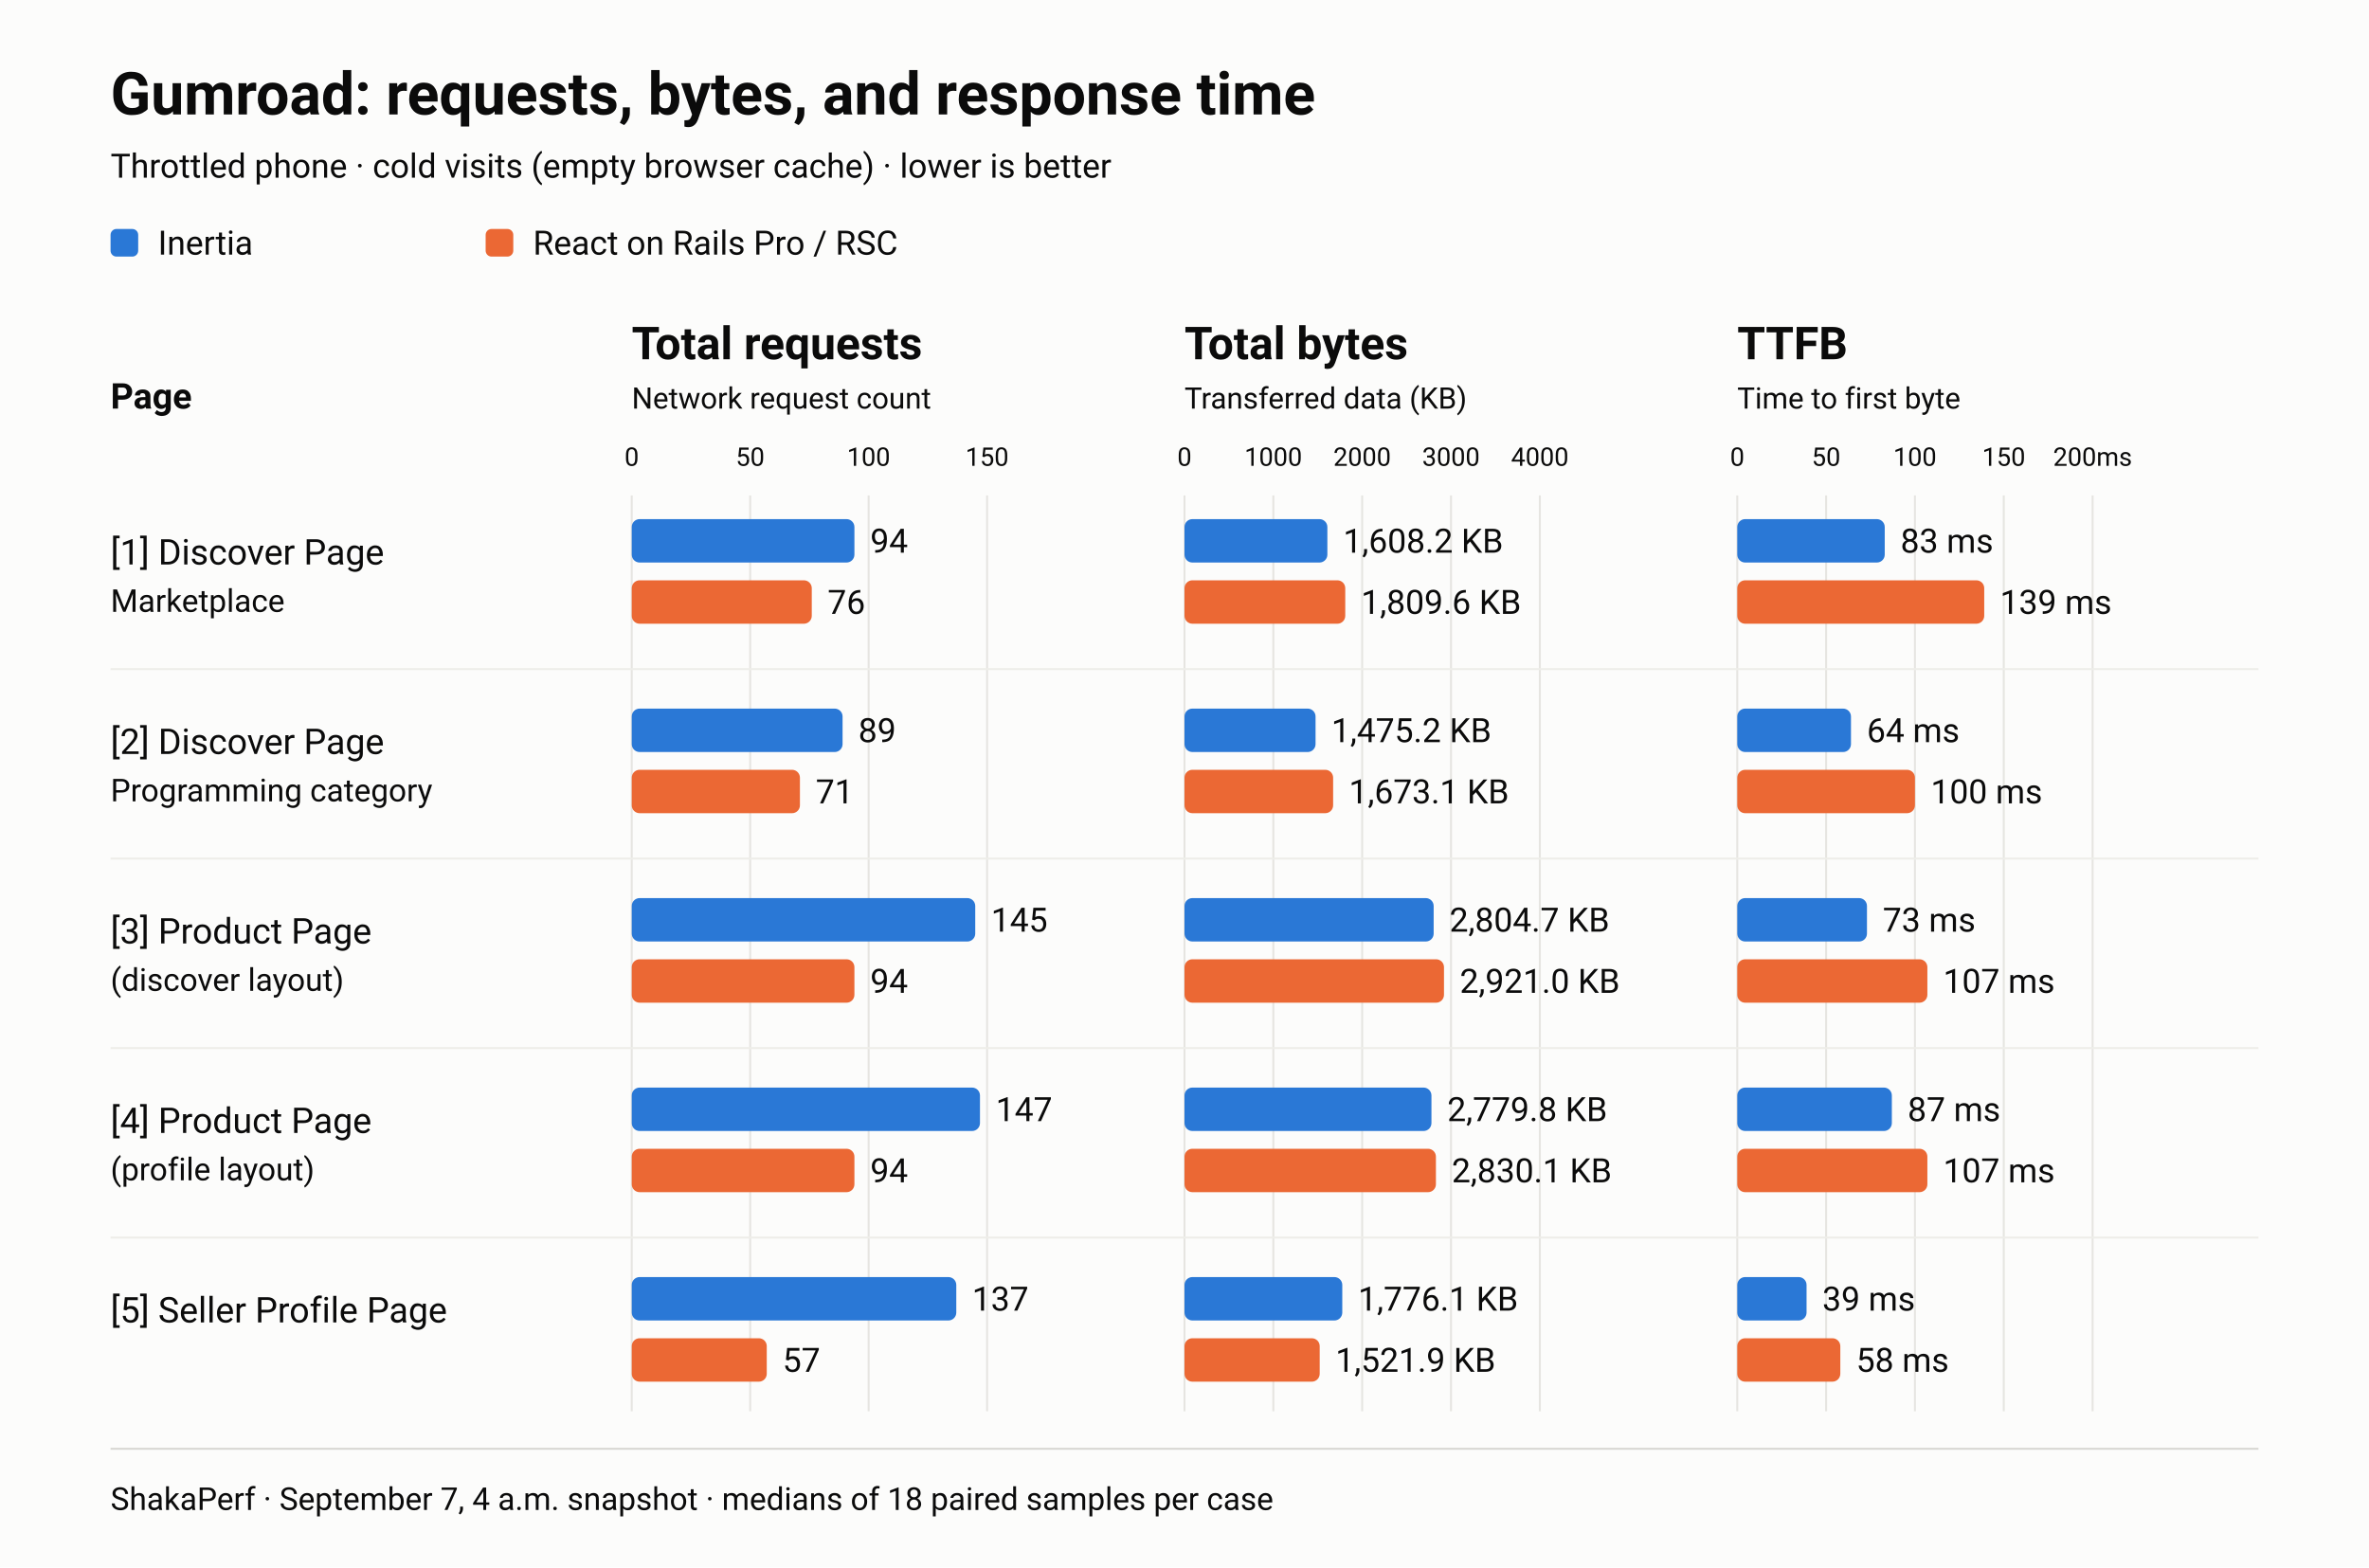
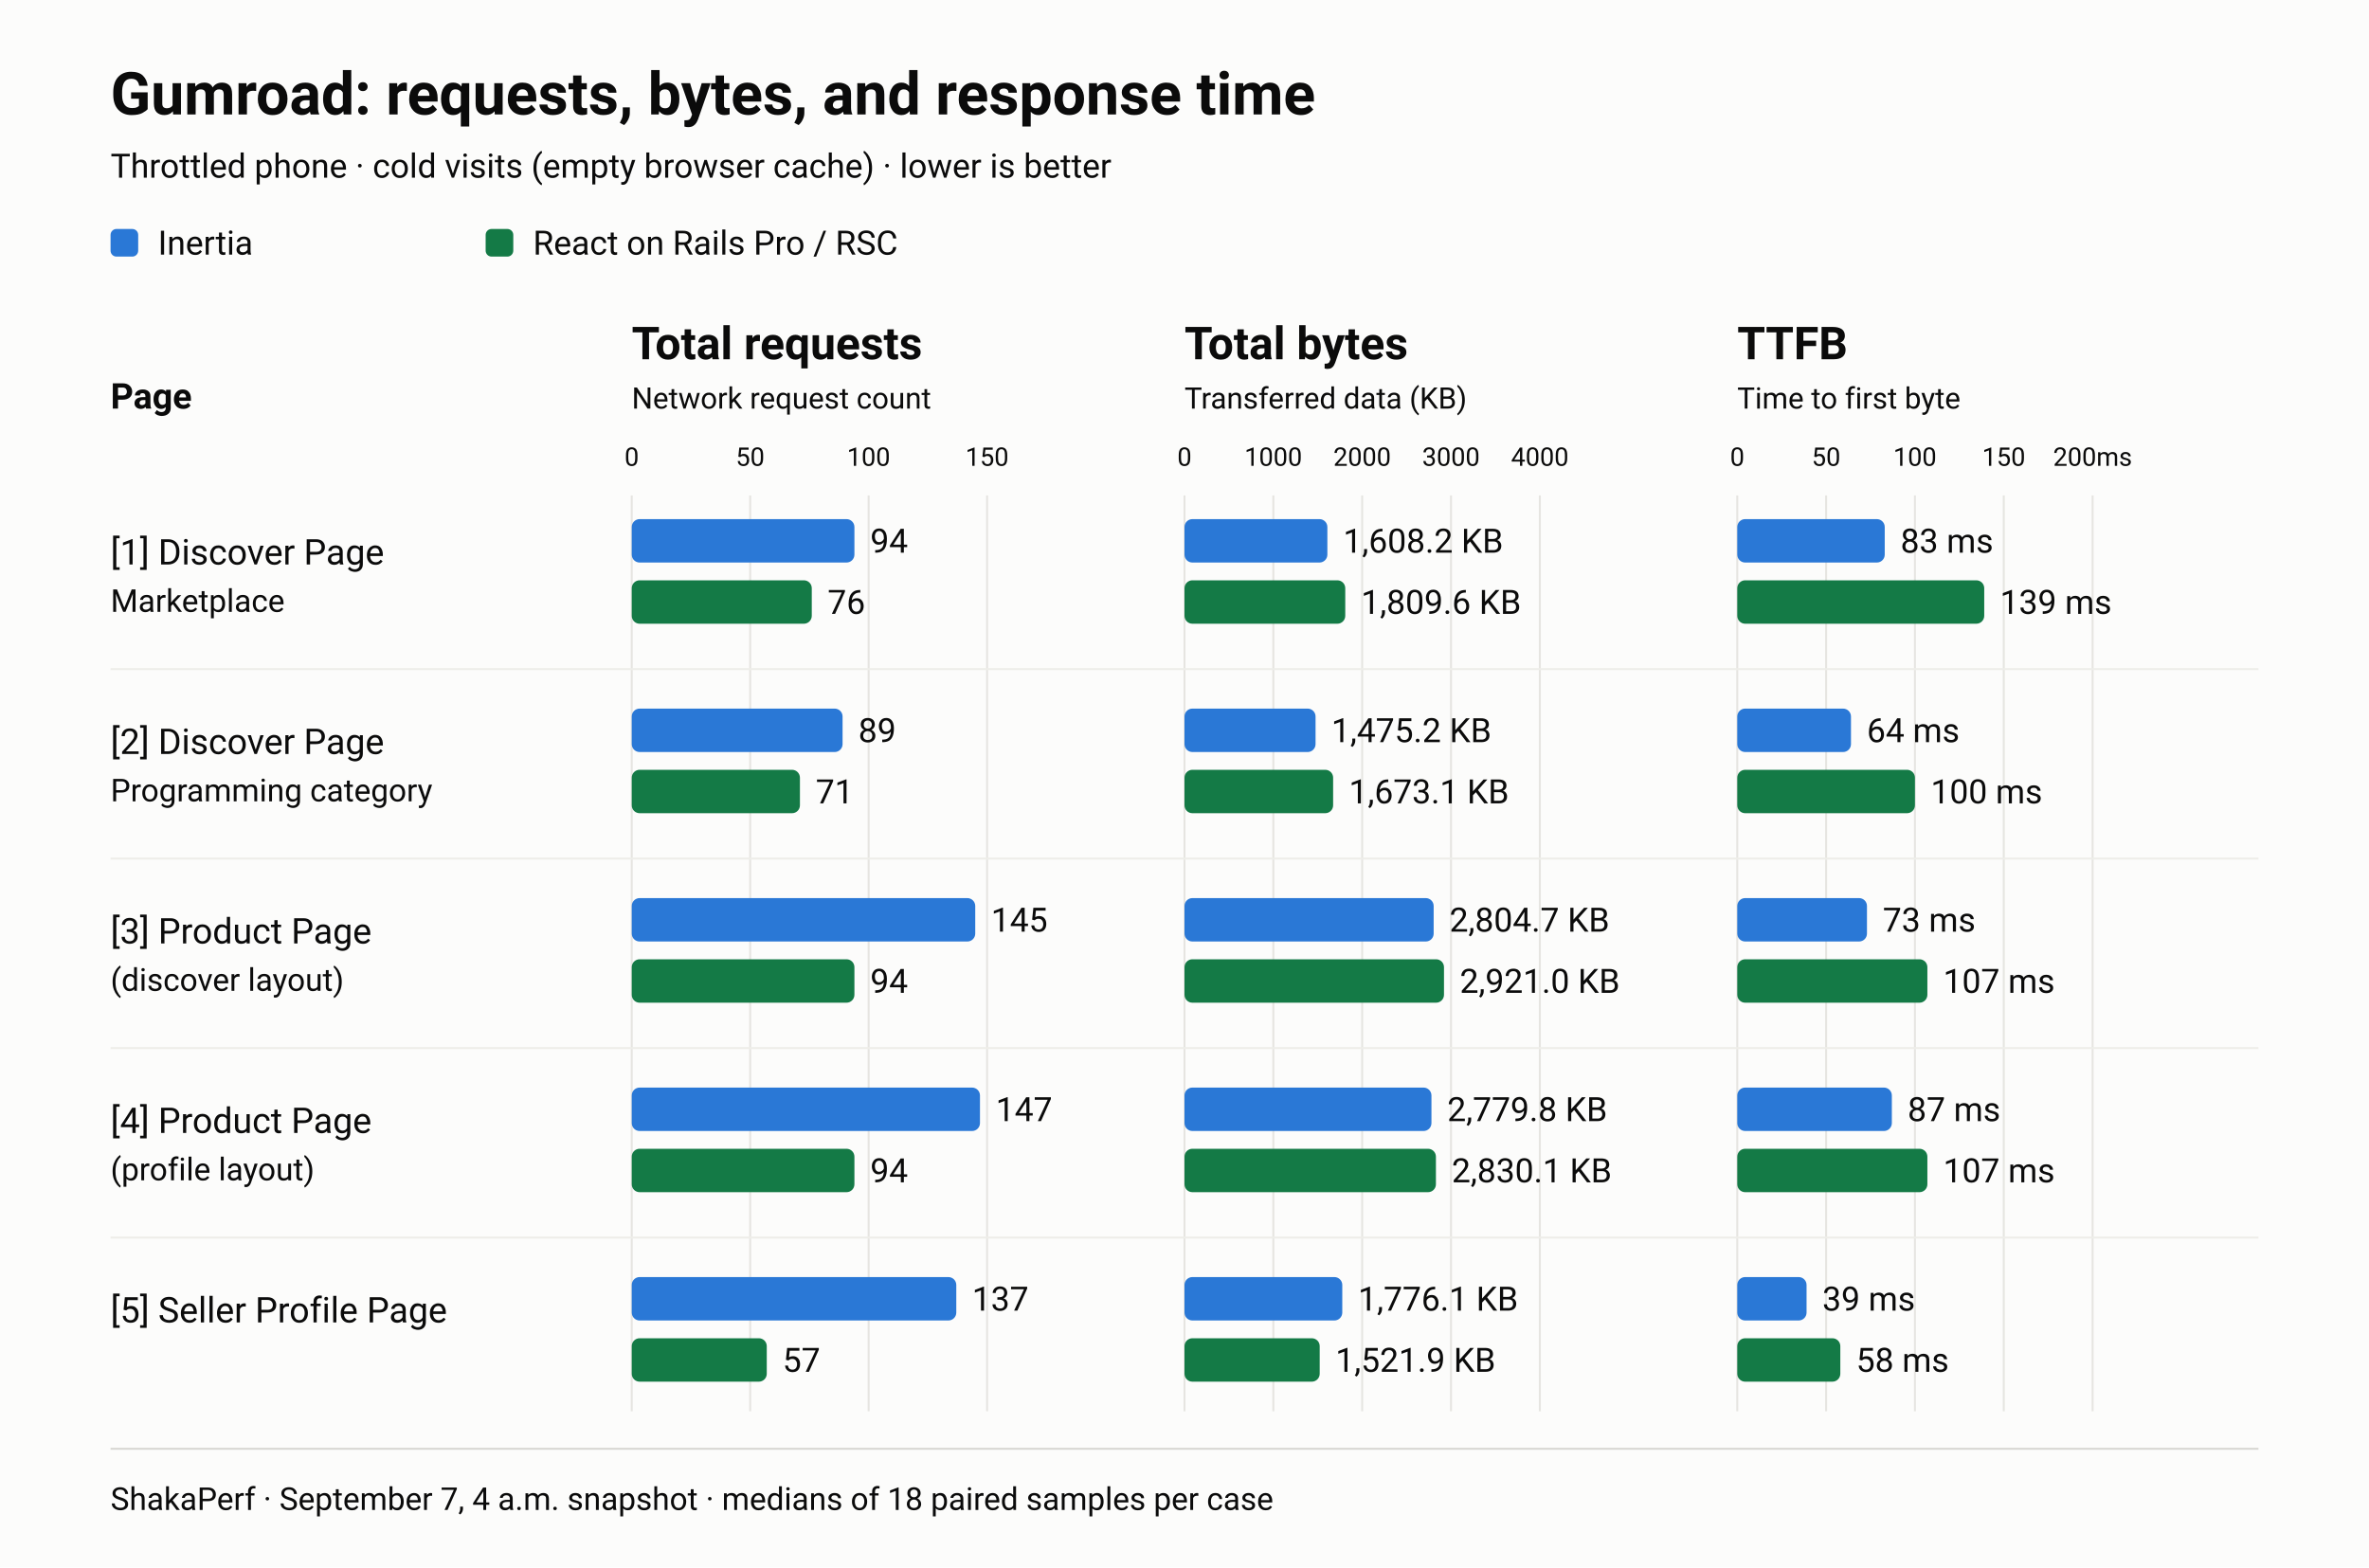
<svg xmlns="http://www.w3.org/2000/svg" aria-labelledby="title description" font-family="ui-sans-serif,-apple-system,'Segoe UI',Roboto,Helvetica,Arial,sans-serif" viewBox="0 0 1200 794">
  <path fill="#fcfcfb" d="M0 0h1200v794H0z" />
  <text x="56" y="58" fill="#0b0b0b" font-size="30" font-weight="650">Gumroad: requests, bytes, and response time</text>
  <text x="56" y="90" fill="#0b0b0b" font-size="17">Throttled phone · cold visits (empty browser cache) · lower is better</text>
  <rect width="14" height="14" x="56" y="116" fill="#2a78d6" rx="3" />
  <text x="80" y="129" fill="#0b0b0b" font-size="17">Inertia</text>
-   <rect width="14" height="14" x="246" y="116" fill="#eb6834" rx="3" />
+   <rect width="14" height="14" x="246" y="116" fill="#147a46" rx="3" />
  <text x="270" y="129" fill="#0b0b0b" font-size="17">React on Rails Pro / RSC</text>
  <text x="320" y="182" fill="#0b0b0b" font-size="23" font-weight="650">Total requests</text>
  <text x="320" y="207" fill="#0b0b0b" font-size="15">Network request count</text>
  <path stroke="#e6e5e1" d="M320 251v464" />
  <text x="320" y="236" fill="#0b0b0b" font-size="13" text-anchor="middle">0</text>
  <path stroke="#e6e5e1" d="M380 251v464" />
  <text x="380" y="236" fill="#0b0b0b" font-size="13" text-anchor="middle">50</text>
  <path stroke="#e6e5e1" d="M440 251v464" />
  <text x="440" y="236" fill="#0b0b0b" font-size="13" text-anchor="middle">100</text>
  <path stroke="#e6e5e1" d="M500 251v464" />
  <text x="500" y="236" fill="#0b0b0b" font-size="13" text-anchor="middle">150</text>
  <text x="600" y="182" fill="#0b0b0b" font-size="23" font-weight="650">Total bytes</text>
  <text x="600" y="207" fill="#0b0b0b" font-size="15">Transferred data (KB)</text>
  <path stroke="#e6e5e1" d="M600 251v464" />
  <text x="600" y="236" fill="#0b0b0b" font-size="13" text-anchor="middle">0</text>
  <path stroke="#e6e5e1" d="M645 251v464" />
  <text x="645" y="236" fill="#0b0b0b" font-size="13" text-anchor="middle">1000</text>
  <path stroke="#e6e5e1" d="M690 251v464" />
  <text x="690" y="236" fill="#0b0b0b" font-size="13" text-anchor="middle">2000</text>
  <path stroke="#e6e5e1" d="M735 251v464" />
  <text x="735" y="236" fill="#0b0b0b" font-size="13" text-anchor="middle">3000</text>
  <path stroke="#e6e5e1" d="M780 251v464" />
  <text x="780" y="236" fill="#0b0b0b" font-size="13" text-anchor="middle">4000</text>
  <text x="880" y="182" fill="#0b0b0b" font-size="23" font-weight="650">TTFB</text>
  <text x="880" y="207" fill="#0b0b0b" font-size="15">Time to first byte</text>
  <path stroke="#e6e5e1" d="M880 251v464" />
  <text x="880" y="236" fill="#0b0b0b" font-size="13" text-anchor="middle">0</text>
  <path stroke="#e6e5e1" d="M925 251v464" />
  <text x="925" y="236" fill="#0b0b0b" font-size="13" text-anchor="middle">50</text>
  <path stroke="#e6e5e1" d="M970 251v464" />
  <text x="970" y="236" fill="#0b0b0b" font-size="13" text-anchor="middle">100</text>
  <path stroke="#e6e5e1" d="M1015 251v464" />
  <text x="1015" y="236" fill="#0b0b0b" font-size="13" text-anchor="middle">150</text>
  <path stroke="#e6e5e1" d="M1060 251v464" />
  <text x="1060" y="236" fill="#0b0b0b" font-size="13" text-anchor="middle">200ms</text>
  <text x="56" y="207" fill="#0b0b0b" font-size="18" font-weight="650">Page</text>
  <text x="56" y="286" fill="#0b0b0b" font-size="18">[1] Discover Page</text>
  <text x="56" y="310" fill="#0b0b0b" font-size="16">Marketplace</text>
  <g data-case="discover-page-marketplace-cold-landing-phone-8ef6e0c4" data-metric="downloads-count" data-side="control" data-value="94">
    <rect width="112.8" height="22" x="320" y="263" fill="#2a78d6" rx="4" />
    <text x="440.8" y="280" fill="#0b0b0b" font-size="17">94</text>
  </g>
  <g data-case="discover-page-marketplace-cold-landing-phone-8ef6e0c4" data-metric="downloads-count" data-side="experiment" data-value="76">
-     <rect width="91.2" height="22" x="320" y="294" fill="#eb6834" rx="4" />
+     <rect width="91.2" height="22" x="320" y="294" fill="#147a46" rx="4" />
    <text x="419.2" y="311" fill="#0b0b0b" font-size="17">76</text>
  </g>
  <g data-case="discover-page-marketplace-cold-landing-phone-8ef6e0c4" data-metric="downloads" data-side="control" data-value="1608.2">
    <rect width="72.369" height="22" x="600" y="263" fill="#2a78d6" rx="4" />
    <text x="680.369" y="280" fill="#0b0b0b" font-size="17">1,608.2 KB</text>
  </g>
  <g data-case="discover-page-marketplace-cold-landing-phone-8ef6e0c4" data-metric="downloads" data-side="experiment" data-value="1809.6">
-     <rect width="81.432" height="22" x="600" y="294" fill="#eb6834" rx="4" />
+     <rect width="81.432" height="22" x="600" y="294" fill="#147a46" rx="4" />
    <text x="689.432" y="311" fill="#0b0b0b" font-size="17">1,809.6 KB</text>
  </g>
  <g data-case="discover-page-marketplace-cold-landing-phone-8ef6e0c4" data-metric="TTFB" data-side="control" data-value="83">
    <rect width="74.7" height="22" x="880" y="263" fill="#2a78d6" rx="4" />
    <text x="962.7" y="280" fill="#0b0b0b" font-size="17">83 ms</text>
  </g>
  <g data-case="discover-page-marketplace-cold-landing-phone-8ef6e0c4" data-metric="TTFB" data-side="experiment" data-value="139">
-     <rect width="125.1" height="22" x="880" y="294" fill="#eb6834" rx="4" />
+     <rect width="125.1" height="22" x="880" y="294" fill="#147a46" rx="4" />
    <text x="1013.1" y="311" fill="#0b0b0b" font-size="17">139 ms</text>
  </g>
  <path stroke="#eeede9" d="M56 339h1088" />
  <text x="56" y="382" fill="#0b0b0b" font-size="18">[2] Discover Page</text>
  <text x="56" y="406" fill="#0b0b0b" font-size="16">Programming category</text>
  <g data-case="discover-page-programming-category-cold-landing-phone-1c5da78b" data-metric="downloads-count" data-side="control" data-value="89">
    <rect width="106.8" height="22" x="320" y="359" fill="#2a78d6" rx="4" />
    <text x="434.8" y="376" fill="#0b0b0b" font-size="17">89</text>
  </g>
  <g data-case="discover-page-programming-category-cold-landing-phone-1c5da78b" data-metric="downloads-count" data-side="experiment" data-value="71">
-     <rect width="85.2" height="22" x="320" y="390" fill="#eb6834" rx="4" />
+     <rect width="85.2" height="22" x="320" y="390" fill="#147a46" rx="4" />
    <text x="413.2" y="407" fill="#0b0b0b" font-size="17">71</text>
  </g>
  <g data-case="discover-page-programming-category-cold-landing-phone-1c5da78b" data-metric="downloads" data-side="control" data-value="1475.2">
    <rect width="66.384" height="22" x="600" y="359" fill="#2a78d6" rx="4" />
    <text x="674.384" y="376" fill="#0b0b0b" font-size="17">1,475.2 KB</text>
  </g>
  <g data-case="discover-page-programming-category-cold-landing-phone-1c5da78b" data-metric="downloads" data-side="experiment" data-value="1673.1">
-     <rect width="75.289" height="22" x="600" y="390" fill="#eb6834" rx="4" />
+     <rect width="75.289" height="22" x="600" y="390" fill="#147a46" rx="4" />
    <text x="683.289" y="407" fill="#0b0b0b" font-size="17">1,673.1 KB</text>
  </g>
  <g data-case="discover-page-programming-category-cold-landing-phone-1c5da78b" data-metric="TTFB" data-side="control" data-value="64">
    <rect width="57.6" height="22" x="880" y="359" fill="#2a78d6" rx="4" />
    <text x="945.6" y="376" fill="#0b0b0b" font-size="17">64 ms</text>
  </g>
  <g data-case="discover-page-programming-category-cold-landing-phone-1c5da78b" data-metric="TTFB" data-side="experiment" data-value="100">
-     <rect width="90" height="22" x="880" y="390" fill="#eb6834" rx="4" />
+     <rect width="90" height="22" x="880" y="390" fill="#147a46" rx="4" />
    <text x="978" y="407" fill="#0b0b0b" font-size="17">100 ms</text>
  </g>
  <path stroke="#eeede9" d="M56 435h1088" />
  <text x="56" y="478" fill="#0b0b0b" font-size="18">[3] Product Page</text>
  <text x="56" y="502" fill="#0b0b0b" font-size="16">(discover layout)</text>
  <g data-case="product-page-discover-layout-cold-landing-phone-2c2049e0" data-metric="downloads-count" data-side="control" data-value="145">
    <rect width="174" height="22" x="320" y="455" fill="#2a78d6" rx="4" />
    <text x="502" y="472" fill="#0b0b0b" font-size="17">145</text>
  </g>
  <g data-case="product-page-discover-layout-cold-landing-phone-2c2049e0" data-metric="downloads-count" data-side="experiment" data-value="94">
-     <rect width="112.8" height="22" x="320" y="486" fill="#eb6834" rx="4" />
+     <rect width="112.8" height="22" x="320" y="486" fill="#147a46" rx="4" />
    <text x="440.8" y="503" fill="#0b0b0b" font-size="17">94</text>
  </g>
  <g data-case="product-page-discover-layout-cold-landing-phone-2c2049e0" data-metric="downloads" data-side="control" data-value="2804.7">
    <rect width="126.212" height="22" x="600" y="455" fill="#2a78d6" rx="4" />
    <text x="734.212" y="472" fill="#0b0b0b" font-size="17">2,804.7 KB</text>
  </g>
  <g data-case="product-page-discover-layout-cold-landing-phone-2c2049e0" data-metric="downloads" data-side="experiment" data-value="2921">
-     <rect width="131.445" height="22" x="600" y="486" fill="#eb6834" rx="4" />
+     <rect width="131.445" height="22" x="600" y="486" fill="#147a46" rx="4" />
    <text x="739.445" y="503" fill="#0b0b0b" font-size="17">2,921.0 KB</text>
  </g>
  <g data-case="product-page-discover-layout-cold-landing-phone-2c2049e0" data-metric="TTFB" data-side="control" data-value="73">
    <rect width="65.7" height="22" x="880" y="455" fill="#2a78d6" rx="4" />
    <text x="953.7" y="472" fill="#0b0b0b" font-size="17">73 ms</text>
  </g>
  <g data-case="product-page-discover-layout-cold-landing-phone-2c2049e0" data-metric="TTFB" data-side="experiment" data-value="107">
-     <rect width="96.3" height="22" x="880" y="486" fill="#eb6834" rx="4" />
+     <rect width="96.3" height="22" x="880" y="486" fill="#147a46" rx="4" />
    <text x="984.3" y="503" fill="#0b0b0b" font-size="17">107 ms</text>
  </g>
  <path stroke="#eeede9" d="M56 531h1088" />
  <text x="56" y="574" fill="#0b0b0b" font-size="18">[4] Product Page</text>
  <text x="56" y="598" fill="#0b0b0b" font-size="16">(profile layout)</text>
  <g data-case="product-page-profile-layout-cold-landing-phone-46ccdccd" data-metric="downloads-count" data-side="control" data-value="147">
    <rect width="176.4" height="22" x="320" y="551" fill="#2a78d6" rx="4" />
    <text x="504.4" y="568" fill="#0b0b0b" font-size="17">147</text>
  </g>
  <g data-case="product-page-profile-layout-cold-landing-phone-46ccdccd" data-metric="downloads-count" data-side="experiment" data-value="94">
-     <rect width="112.8" height="22" x="320" y="582" fill="#eb6834" rx="4" />
+     <rect width="112.8" height="22" x="320" y="582" fill="#147a46" rx="4" />
    <text x="440.8" y="599" fill="#0b0b0b" font-size="17">94</text>
  </g>
  <g data-case="product-page-profile-layout-cold-landing-phone-46ccdccd" data-metric="downloads" data-side="control" data-value="2779.8">
    <rect width="125.091" height="22" x="600" y="551" fill="#2a78d6" rx="4" />
    <text x="733.091" y="568" fill="#0b0b0b" font-size="17">2,779.8 KB</text>
  </g>
  <g data-case="product-page-profile-layout-cold-landing-phone-46ccdccd" data-metric="downloads" data-side="experiment" data-value="2830.1">
-     <rect width="127.354" height="22" x="600" y="582" fill="#eb6834" rx="4" />
+     <rect width="127.354" height="22" x="600" y="582" fill="#147a46" rx="4" />
    <text x="735.355" y="599" fill="#0b0b0b" font-size="17">2,830.1 KB</text>
  </g>
  <g data-case="product-page-profile-layout-cold-landing-phone-46ccdccd" data-metric="TTFB" data-side="control" data-value="87">
    <rect width="78.3" height="22" x="880" y="551" fill="#2a78d6" rx="4" />
    <text x="966.3" y="568" fill="#0b0b0b" font-size="17">87 ms</text>
  </g>
  <g data-case="product-page-profile-layout-cold-landing-phone-46ccdccd" data-metric="TTFB" data-side="experiment" data-value="107">
-     <rect width="96.3" height="22" x="880" y="582" fill="#eb6834" rx="4" />
+     <rect width="96.3" height="22" x="880" y="582" fill="#147a46" rx="4" />
    <text x="984.3" y="599" fill="#0b0b0b" font-size="17">107 ms</text>
  </g>
  <path stroke="#eeede9" d="M56 627h1088" />
  <text x="56" y="670" fill="#0b0b0b" font-size="18">[5] Seller Profile Page</text>
  <g data-case="seller-profile-cold-landing-phone-f8effd61" data-metric="downloads-count" data-side="control" data-value="137">
    <rect width="164.4" height="22" x="320" y="647" fill="#2a78d6" rx="4" />
    <text x="492.4" y="664" fill="#0b0b0b" font-size="17">137</text>
  </g>
  <g data-case="seller-profile-cold-landing-phone-f8effd61" data-metric="downloads-count" data-side="experiment" data-value="57">
-     <rect width="68.4" height="22" x="320" y="678" fill="#eb6834" rx="4" />
+     <rect width="68.4" height="22" x="320" y="678" fill="#147a46" rx="4" />
    <text x="396.4" y="695" fill="#0b0b0b" font-size="17">57</text>
  </g>
  <g data-case="seller-profile-cold-landing-phone-f8effd61" data-metric="downloads" data-side="control" data-value="1776.1">
    <rect width="79.924" height="22" x="600" y="647" fill="#2a78d6" rx="4" />
    <text x="687.924" y="664" fill="#0b0b0b" font-size="17">1,776.1 KB</text>
  </g>
  <g data-case="seller-profile-cold-landing-phone-f8effd61" data-metric="downloads" data-side="experiment" data-value="1521.9">
-     <rect width="68.486" height="22" x="600" y="678" fill="#eb6834" rx="4" />
+     <rect width="68.486" height="22" x="600" y="678" fill="#147a46" rx="4" />
    <text x="676.486" y="695" fill="#0b0b0b" font-size="17">1,521.9 KB</text>
  </g>
  <g data-case="seller-profile-cold-landing-phone-f8effd61" data-metric="TTFB" data-side="control" data-value="39">
    <rect width="35.1" height="22" x="880" y="647" fill="#2a78d6" rx="4" />
    <text x="923.1" y="664" fill="#0b0b0b" font-size="17">39 ms</text>
  </g>
  <g data-case="seller-profile-cold-landing-phone-f8effd61" data-metric="TTFB" data-side="experiment" data-value="58">
-     <rect width="52.2" height="22" x="880" y="678" fill="#eb6834" rx="4" />
+     <rect width="52.2" height="22" x="880" y="678" fill="#147a46" rx="4" />
    <text x="940.2" y="695" fill="#0b0b0b" font-size="17">58 ms</text>
  </g>
  <path stroke="#d8d7d3" d="M56 734h1088" />
  <text x="56" y="765" fill="#0b0b0b" font-size="16">ShakaPerf · September 7, 4 a.m. snapshot · medians of 18 paired samples per case</text>
</svg>
